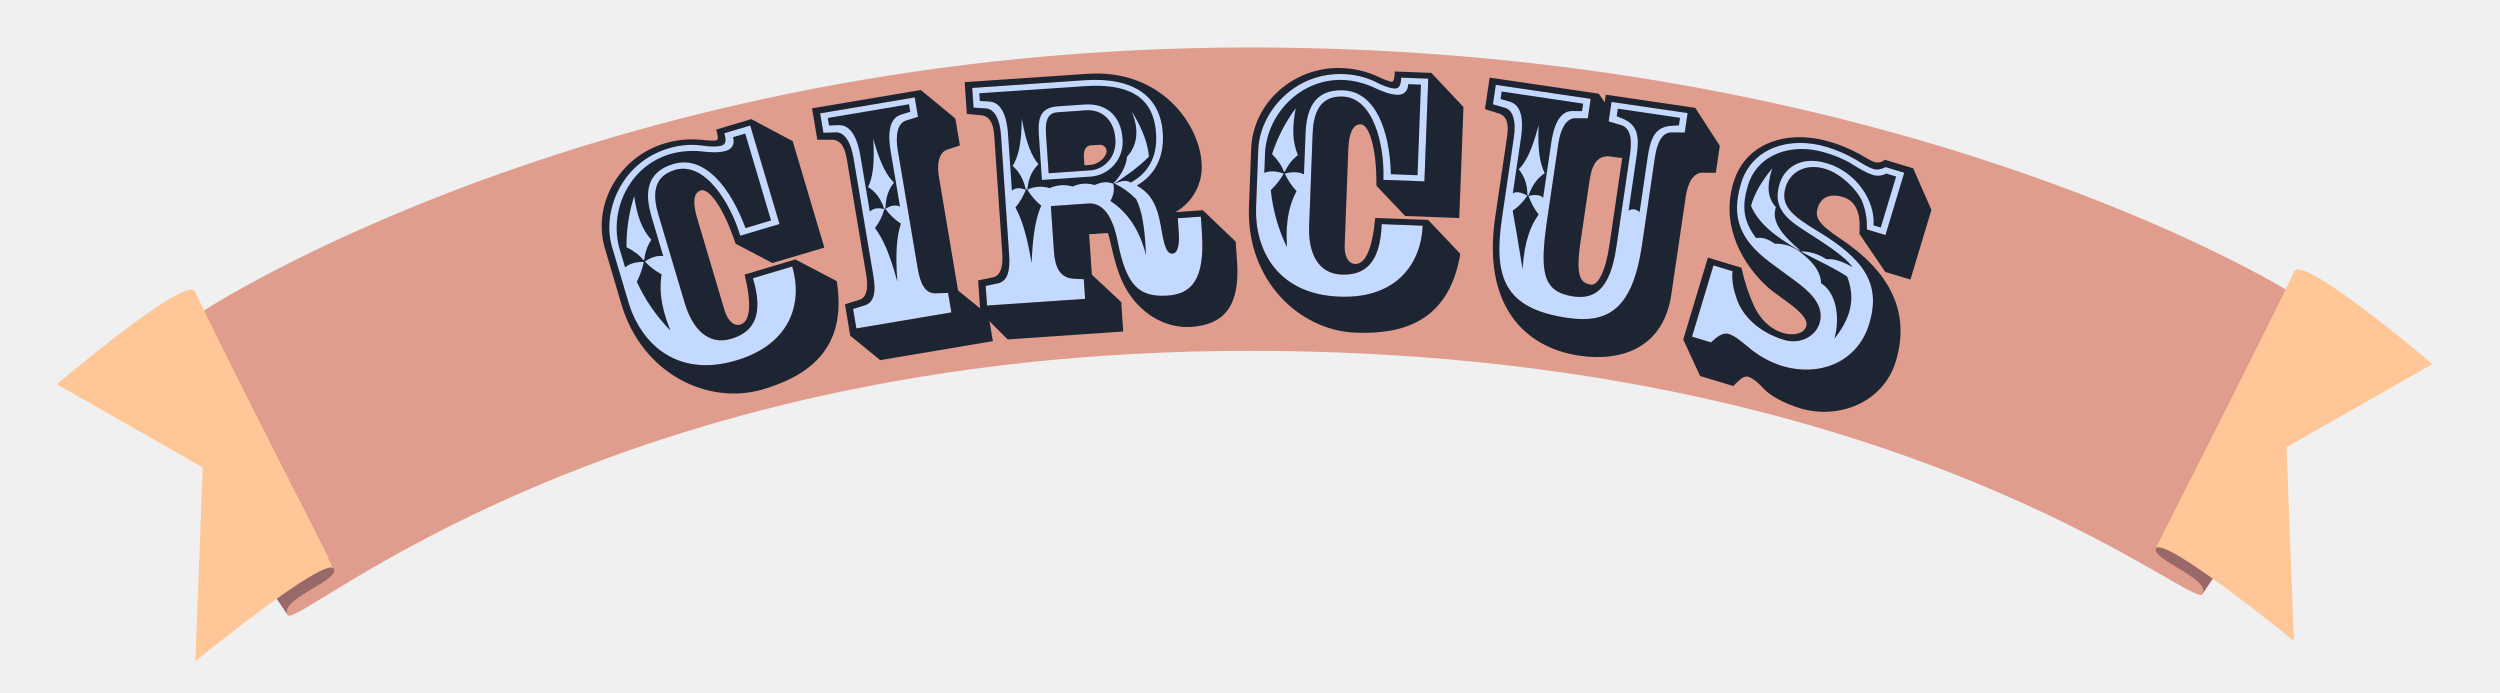
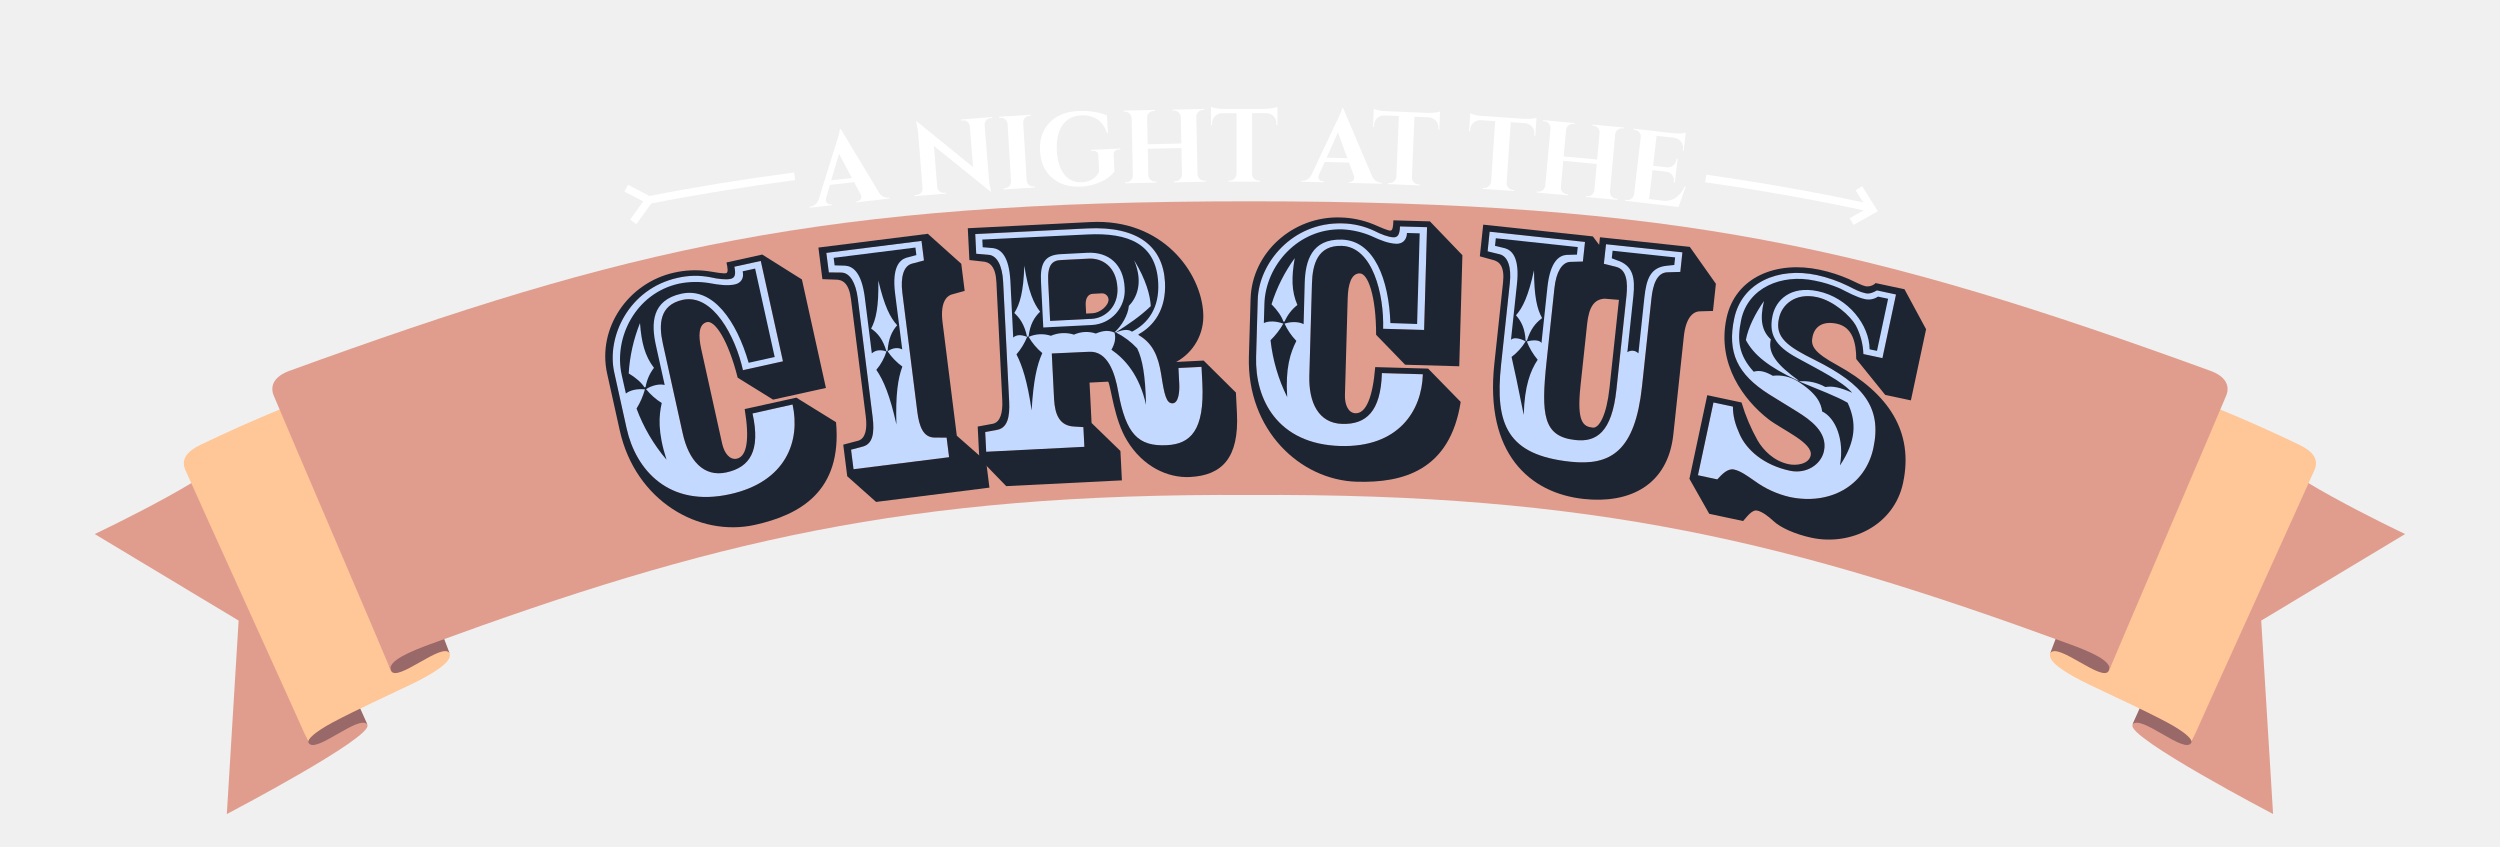
- <svg xmlns="http://www.w3.org/2000/svg" viewBox="0 0 1300 360">
+ <svg xmlns="http://www.w3.org/2000/svg" viewBox="0 0 1300 440">
  <defs>
-     <style>.a{fill:#996868;}.b{fill:#e09d8d;}.c{fill:#ffc697;}.d{fill:#c4d9ff;}.e{fill:#1d2533;}</style>
+     <style>.a{fill:#e09d8d;}.b{fill:#996868;}.c{fill:#ffc697;}.d{fill:#c4d9ff;}.e{fill:#1d2533;}.f{fill:#fff;}.g{fill:none;stroke:#fff;stroke-miterlimit:10;stroke-width:4px;}</style>
  </defs>
-   <polygon class="a" points="1145.18 309.03 1154.99 294.5 1120.47 277.47 1115.09 287.78 1145.18 309.03" />
-   <polygon class="a" points="149.59 319.81 139.78 305.28 174.31 288.25 179.69 298.56 149.59 319.81" />
-   <path class="b" d="M650,24.68c-336,0-544.52,137.15-544.52,137.15s65.13,127.94,68.16,134-28.89,15.85-24,24S314,182.44,650,182.44,1140.29,317.18,1145.18,309s-27-18-24-24,68.16-134,68.16-134S986,24.68,650,24.68Z" />
-   <path class="c" d="M101.59,343.81l3.84-100.73L29.59,199.81s68.16-58,72-48,77.81,155.44,72,144C169.75,288.24,101.59,343.81,101.59,343.81Z" />
-   <path class="c" d="M1192.84,333.29,1189,232.57l75.84-43.27s-68.16-58-72-48-77.81,155.44-72,144C1124.68,277.73,1192.84,333.29,1192.84,333.29Z" />
-   <path class="d" d="M384.93,122.59c-5.08-17.08-18.45-38.83-33.93-34.23-11.91,3.54-11.47,13.74-8.59,23.4L356,157.65c4.05,13.63,12.38,22,24.09,18.56,11.91-3.54,17-12.39,11.36-31.54l20.44-6.08c5.49,18.46-.34,40.28-29.11,48.84-31.35,9.32-49.82-9.22-56.08-30.27l-8.51-28.64c-5.38-18.12,4.43-43.94,29.43-51.38a40.83,40.83,0,0,1,17-1.5c3.64.61,8,.81,10.4.1,2-.59,2.87-2,1.53-6.46l13.49-4,15.23,51.24Z" />
-   <path class="d" d="M443.77,81.95c-1.41-8.34-4.72-13.08-8.93-13.1l-6.68.21-1.71-10.12,49.19-8.3,1.71,10.12-6.38,2c-4,1.4-5.54,7-4.14,15.3l10.35,61.41c1.38,8.16,3.88,13,9.13,13.06l6.68-.21,1.71,10.12-49.4,8.33-1.71-10.12,6.38-2c4.75-1.71,5.51-7.14,4.14-15.3Z" />
-   <path class="d" d="M546.46,107.14l1.61,23.7c.56,8.26,3.23,13.85,10.71,14.07l4.79.22.7,10.24-51,3.47-.7-10.24,6.55-1.35c4.9-1.24,6.19-6.56,5.63-14.82L520.51,70.3c-.57-8.44-3.41-13.48-7.59-13.92l-6.67-.45-.7-10.24,58.24-4c26.44-1.8,39.61,8.85,40.87,27.35,1,14.37-5.7,22.94-13.29,27.24l0,.36c7.33,4,10.48,10.65,12.18,20.46,1.73,10.17,2.89,15,6.19,14.73,3.1-.21,3.52-6.19,3.25-10.14l-.56-8.26,12-.81.56,8.26c1.7,25-5.71,32-17.89,32.79-14.87,1-21.32-5.4-25.71-27.12-1.95-10.33-6-21.42-15.52-20.77Zm3.73-48.78c-4.34.29-6.88,2.63-6.29,11.25l1.39,20.47L567,88.6c6.82-.46,13.67-6.52,13-16.22-.77-11.31-8.32-15.49-15.13-15Z" />
-   <path class="d" d="M719.39,93.51c.68-17.81-5-42.7-21.14-43.31-12.41-.47-15.27,9.33-15.65,19.4l-1.81,47.85c-.54,14.21,4.65,24.85,16.85,25.32,12.41.47,20.12-6.26,20.88-26.23l21.31.81c-.73,19.25-13.25,38-43.24,36.91-32.68-1.24-44.22-24.73-43.39-46.68l1.13-29.86c.72-18.89,18.3-40.2,44.37-39.21a40.83,40.83,0,0,1,16.63,4.05c3.25,1.74,7.33,3.34,9.81,3.43,2.07.08,3.35-1,3.53-5.63l14.07.53-2,53.42Z" />
-   <path class="d" d="M777.82,44.09l49.35,7.27-1.5,10.15L819,61.44c-4.2.11-7.42,4.91-8.65,13.28l-5.59,37.93c-4.12,28-3.23,39,13.35,41.45,10.65,1.57,19.07-3,22.37-25.45l7.13-48.44c1-6.77.76-13.72-4.87-15.27l-6.22-1.83L838,53l39.52,5.82-1.5,10.15-6.68-.07c-5.63-.1-7.86,6.48-8.86,13.25l-6.69,45.41C848.9,161,836.09,168.39,815,165.29c-32.36-4.76-38.6-20.6-34-51.77l6.22-42.21c1.23-8.37-.46-13.9-4.46-15.21l-6.42-1.86Z" />
-   <path class="d" d="M970.78,119.35A34.31,34.31,0,0,0,968,104c-2.37-5-10.37-13.65-18.9-16.22-11.1-3.34-18.49,2.52-20.51,9.24-3.16,9.77,3,15,17,23.34,23.94,14.54,32.64,27.31,26.41,48-5.86,19.48-25.27,27.92-45.49,21.83a49.91,49.91,0,0,1-17.39-9.75c-4-3.27-7.09-5.89-10.26-6.85s-6.39,1.84-9.11,4.4l-9.91-3L891,138l9.91,3c-.41,5,.43,9.34,2.3,14.6,2.88,8.39,11.08,17.06,24.56,21.12,8.32,2.51,16.34-1.85,18.41-8.74,3-9.82-6.3-17.12-12.12-21.51l-13.8-10.17c-15.87-11.92-20.1-23.72-14.91-41,5.5-18.27,25-24.81,44.6-18.9a71.88,71.88,0,0,1,15.83,7c2.91,1.82,5.63,3.57,8.6,4.47,2.38.72,4.38-.19,6.13-1l9.71,2.92-9.76,32.4Z" />
-   <path class="e" d="M314.61,129.41c-6.92-23.29,7.58-47.88,31-54.84a48.89,48.89,0,0,1,17.54-2c4.23.43,8.21.75,9.4.4s.77-2.48-.15-5.59l18.26-5.43,21.54,11.44,16.46,55.38-27,8L382.48,126.7c-6.39-19.32-14-28.89-18-27.71-4.37,1.3-4.06,7.4-2,14.31l14.31,48.14c1.49,5,4.65,8.38,8.22,7.32,5.16-1.53,5.92-10.59,2.2-26l26.39-7.85,21.49,11.26c5.84,35.63-15.32,49.43-38.34,56.28-28.37,8.44-62.79-7.81-73.61-44.21Zm90.76-12.9L390.13,65.27l-13.49,4c1.33,4.49.45,5.88-1.53,6.46-2.38.71-6.76.51-10.4-.1a40.83,40.83,0,0,0-17,1.5c-25,7.43-34.82,33.26-29.43,51.38l8.51,28.64c6.26,21,24.73,39.59,56.08,30.27,28.77-8.55,34.59-30.38,29.11-48.84l-20.44,6.08c5.69,19.15.55,28-11.36,31.54-11.71,3.48-20-4.93-24.09-18.56L342.4,111.76c-2.87-9.66-3.31-19.86,8.59-23.4,15.48-4.6,28.85,17.15,33.93,34.23Zm-60.48,16.67c-2.74-.5-6.51.62-9.52,2.83a33.23,33.23,0,0,0,8.66,6.63c-1,6.69-1.11,15.16,4.59,29.24a88.17,88.17,0,0,1-17.49-25.41,38.66,38.66,0,0,0,3.64-10.28c-4.13-.09-7.7,1-9.72,2.89l-2.82-9.49c-5.69-19.15,4.29-43,26.32-49.51a43.75,43.75,0,0,1,15.56-1.43c5.38.65,9.76.86,13.53-.27,2.78-.83,4.65-3.26,3.52-7.05l6.35-1.89,13.44,45.2-13.29,4c-7.8-21.15-21.28-38.18-37.55-33.34-15.08,4.48-14.52,16.52-11.24,27.57Zm-9.83,1.8a22.1,22.1,0,0,1,3.64-10.28c-5.17-5.78-7.48-12.8-8.91-22.7a83.41,83.41,0,0,0-4,26.54c3.8,1.88,7.15,4.45,8.66,6.63Z" />
-   <path class="e" d="M440.3,82.53c-1.38-8.16-4.65-10.17-8.59-9.87l-6.71,0-2.75-16.33,56.54-9.54,18,14.85,2.36,14-6.18,2c-3.61,1-6.25,5.25-4.64,14.84l9.87,58.57,15.81,12.85,2.27,13.49-58.58,9.88-15.58-12.71-2.75-16.33,7.78-2.41c3.76-1.36,4.35-6.57,3.3-12.79Zm13.82,60.83c1.38,8.16.61,13.59-4.14,15.3l-6.38,2,1.71,10.12,49.4-8.33L493,152.32l-6.68.21c-5.25,0-7.75-4.9-9.13-13.06L466.84,78.06c-1.41-8.34.18-13.9,4.14-15.3l6.38-2-1.71-10.12-49.19,8.3,1.71,10.12,6.68-.21c4.2,0,7.52,4.76,8.93,13.1ZM468,107.43c-2.28-1.08-5.14-.59-7.55,1.27a31.79,31.79,0,0,0,8,7.6c-2.07,6.37-2.94,14.92-1.83,30.24-4-14.85-7.59-22.63-11.64-28a27.12,27.12,0,0,0,4.86-9.76c-3.1-.94-5.75-.49-7.55,1.27l-4.85-28.75c-2.27-13.49-7.13-16.14-10.92-16.23l-5.43.19-.66-3.91,42.25-7.13.66,3.9-5.19,1.6c-3.55,1.33-7.27,5.42-5,18.91Zm-7.58,1.1c.18-6.42,1.82-10.35,4.44-13.53-3.78-3.74-7.1-9.75-10.78-22.83.82,13.55-.35,20.32-2.7,25.1,3.51,2.15,6.35,5.32,8.42,11.36Z" />
-   <path class="e" d="M517,70.54c-.56-8.26-3.62-10.58-7.57-10.67l-6.68-.63-1.12-16.52,63.82-4.34c37.59-2.56,58,25.46,59.38,46.29a27,27,0,0,1-13.61,25.64l14.25-1,17.09,16.34.72,10.6c1.59,23.35-7.12,32.6-23.85,33.74-11.57.79-24.62-5-33-18.32-7-10.89-8.69-27-10.38-30.51l-9.71.66,1.43,21,15.29,14.29,1,15.26L524,176.5l-14.24-14.19-1.12-16.52,8-1.63c3.88-1,5-6.11,4.55-12.4Zm48.88,35.28c9.5-.65,13.57,10.44,15.52,20.77,4.38,21.71,10.84,28.13,25.71,27.12,12.19-.83,19.59-7.83,17.89-32.79l-.56-8.26-12,.81.56,8.26c.27,4-.15,9.93-3.25,10.14-3.3.22-4.46-4.57-6.19-14.73-1.7-9.81-4.85-16.45-12.18-20.46l0-.36C599,92,605.64,83.45,604.66,69.08c-1.26-18.5-14.43-29.15-40.87-27.35l-58.24,4,.7,10.24,6.67.45c4.18.44,7,5.48,7.59,13.92l4.23,62.14c.56,8.26-.74,13.58-5.63,14.82l-6.55,1.35.7,10.24,51-3.47-.7-10.24-4.79-.22c-7.48-.21-10.15-5.8-10.71-14.07l-1.61-23.7Zm-2.08-61c21.48-1.46,36,4.23,37.36,24.52.88,12.93-4.79,21.07-13.2,25.61-1.75-1.32-4.64-1.13-8.26.56a39.22,39.22,0,0,1,11.13,8.08c2.88,5.76,4.48,13.95,5.1,29.24-3.75-15.44-11.36-23.58-18.53-28.33,1.66-3,2.29-5.93,1.47-8.94-3-1.24-5.88-1-9.71.66A15.54,15.54,0,0,0,557.8,97a17.23,17.23,0,0,0-12,.82,16.09,16.09,0,0,0-11.57.79,31.8,31.8,0,0,0,7.21,8.35c-2.69,6.14-4.4,14.55-5,29.93-2.48-15.17-5.32-23.27-8.41-29a32.51,32.51,0,0,0,5.39-9.21c-3.4-1.21-5.47-1.07-7.23.49l-2-29.09c-.93-13.65-5.5-16.77-9.26-17.23l-5.42-.35-.27-4ZM534.25,98.41c.6-6.36,2.84-10.12,5.75-13-3.39-4.1-6.31-10.4-8.67-23.77-.12,13.54-1.95,20.16-4.75,24.68,2.87,2.51,5.38,5.95,6.84,12.16Zm15.95-43.12c-8.47.58-10.65,5.06-10,14.57l1.61,23.7L567,91.85a18,18,0,0,0,16.71-19.72c-.82-12-8.52-18.54-19.68-17.78Zm14.67,2.07c6.82-.46,14.36,3.71,15.13,15,.66,9.7-6.19,15.76-13,16.22L545.3,90.08l-1.39-20.47c-.59-8.62,2-11,6.29-11.25Zm2.28,18.25c-2.27.15-3.79,2.24-3.55,5.83l.31,4.49,3.51-.24c3.51-.24,8.24-4,8-7.4a3.39,3.39,0,0,0-3.52-3Zm12.55,19.71c6.55-4.41,12.1-8.22,17.73-13.84-.37-5.39-2.58-13.54-9.08-23.74,5.4,12.26,1.16,20.13-2.32,23.79-.3,4.71-3.45,10.34-7.15,13.84Z" />
-   <path class="e" d="M650.6,77.39c.92-24.28,22.55-42.92,47-42a48.88,48.88,0,0,1,17.26,3.72c3.87,1.77,7.54,3.35,8.78,3.4s1.53-2.1,1.65-5.34l19,.72L761,55.64l-2.19,57.74-28.13-1.07-14.94-15.7c.15-20.35-4-31.85-8.11-32-4.55-.17-6.22,5.71-6.5,12.9l-1.9,50.18c-.2,5.22,1.71,9.43,5.44,9.57,5.38.2,9-8.12,10.44-23.92l27.51,1L759.36,132c-5.91,35.62-30.38,41.9-54.38,41-29.58-1.12-57-27.56-55.52-65.51Zm90.09,16.93,2-53.42-14.07-.53c-.18,4.68-1.46,5.71-3.53,5.63-2.48-.09-6.57-1.69-9.81-3.43a40.83,40.83,0,0,0-16.62-4.05c-26.06-1-43.65,20.32-44.37,39.21l-1.13,29.86c-.83,21.94,10.71,45.44,43.39,46.68,30,1.14,42.51-17.66,43.24-36.91l-21.31-.81c-.76,20-8.47,26.7-20.88,26.23-12.2-.46-17.39-11.11-16.85-25.32l1.81-47.85c.38-10.07,3.24-19.87,15.65-19.4,16.13.61,21.82,25.5,21.14,43.31Zm-62.63-3.64c-2.43-1.35-6.37-1.5-9.93-.38a33.2,33.2,0,0,0,6.08,9.06c-3.13,6-5.92,14-5,29.17a88.16,88.16,0,0,1-8.4-29.68,38.64,38.64,0,0,0,6.75-8.57c-3.88-1.41-7.61-1.55-10.14-.38l.38-9.89c.76-20,17.85-39.31,40.81-38.44a43.75,43.75,0,0,1,15.19,3.64c4.88,2.35,9,3.94,12.89,4.09,2.9.11,5.45-1.6,5.6-5.55l6.62.25-1.79,47.13-13.86-.53c-.6-22.54-7.9-43-24.86-43.63-15.72-.6-19.06,11-19.5,22.5Zm-9.89-1.46a22.08,22.08,0,0,1,6.75-8.57c-3-7.14-3-14.52-1.15-24.36a83.43,83.43,0,0,0-12.3,23.85c3,3,5.35,6.51,6.08,9.06Z" />
-   <path class="e" d="M834.45,53.16l.58-3.92,46.49,6.84L894.3,75.8l-2.07,14.07-6.68-.07c-3.74-.19-7.57,3.07-9,12.69l-7.48,50.75c-3.91,26.53-24.43,35.16-47.77,31.72-28.26-4.16-50.6-25.83-43.8-72l6.22-42.21c1.21-8.19-1.29-11.11-5.13-12l-6.4-2,2.41-16.38,56.73,8.35Zm-58.12,1.09,6.42,1.86c4,1.32,5.69,6.84,4.46,15.21L781,113.52c-4.59,31.17,1.66,47,34,51.77,21.09,3.11,33.9-4.29,38.83-37.77l6.69-45.41c1-6.77,3.22-13.35,8.86-13.25l6.68.07,1.5-10.15L838,53l-1.5,10.15,6.22,1.83c5.63,1.56,5.86,8.5,4.87,15.27l-7.13,48.44c-3.3,22.44-11.72,27-22.37,25.45-16.59-2.44-17.47-13.49-13.35-41.45l5.59-37.93c1.23-8.37,4.45-13.17,8.65-13.28l6.68.07,1.5-10.15-49.35-7.27Zm46.92-.37-.58,3.92-5.43-.07c-3.79.17-8.59,2.92-10.58,16.45L802.41,103c-.61-1.55-3.89-2-7.58-1.12a34.63,34.63,0,0,0,5.27,9.69c-3.94,5.42-7.4,13.28-8.37,28.42-2.51-15.65-4-24.24-5.14-30.42a29.13,29.13,0,0,0,7.63-7.79c-3.07-1.91-6.34-2.39-7.58-1.12l4.25-28.85c2-13.53-1.81-17.55-5.39-18.81l-5.22-1.5.58-3.92Zm-28.36,47.68c2.15-6.05,4.9-9.1,8.39-11.5-2.44-4.73-3.75-11.47-3.22-25-3.4,13.15-6.6,19.22-10.3,23,2.65,3.3,4.41,7,4.51,13.4Zm26.91,24.7c-2.75,18.7.67,21,5.58,21.75,3.28.48,7.4-6.19,9.47-20.26l6.71-45.59-7.4-.91c-5.66.08-8.36,4.23-9.62,12.77Zm51.83-65-.58,3.92-3.38.23c-9,.31-11.39,6.33-12.84,16.12l-4.25,28.85a4.43,4.43,0,0,0-5.73-.84l4.25-28.85c1.44-9.79.49-16.12-7.85-19.17l-2.56-1.1.58-3.92Z" />
-   <path class="e" d="M901.4,94.89c6.33-21,28.45-27.72,50.45-21.09a78.59,78.59,0,0,1,14.79,6.15c3.71,2.06,6.22,3.75,8.2,4.35a6.14,6.14,0,0,0,5.34-1.21l14.67,4.42,9.48,21.65-10.9,36.2-13.08-3.94-13.48-19.85c.7-8.06-.39-16.66-8.51-19.11-7.14-2.15-11.59.46-13.15,5.63-1.35,4.48-.45,7.95,11.64,15.91,25.4,16.86,36.83,37.78,29,63.81-6.54,21.72-29.93,30.47-49.75,24.5-8.33-2.51-15.73-6.62-19-10.22-2.6-2.85-5.5-5.42-8.08-6.19-2.78-.84-6,3.28-7.72,4.82l-17.25-5.19-8.76-19,12.82-42.57,17.44,5.25a96.91,96.91,0,0,0,6.81,20.47c2.52,5.27,7.42,11.26,15,13.52,4.16,1.25,10.53.92,11.88-3.57,1.92-6.38-13.6-14.43-20.38-20.61C907,138.11,894.34,118.33,901.4,94.89Zm27.23,2.18c2-6.72,9.41-12.58,20.51-9.24C957.66,90.4,965.66,99,968,104a34.31,34.31,0,0,1,2.74,15.3l9.71,2.92,9.76-32.4-9.71-2.92c-1.75.79-3.75,1.69-6.13,1-3-.9-5.69-2.65-8.6-4.47a71.88,71.88,0,0,0-15.83-7c-19.62-5.91-39.1.63-44.6,18.9-5.19,17.24-1,29,14.91,41l13.8,10.17c5.81,4.38,15.07,11.68,12.12,21.51-2.08,6.89-10.09,11.25-18.41,8.74-13.48-4.06-21.68-12.73-24.56-21.12-1.87-5.26-2.71-9.65-2.3-14.6L891,138l-11.16,37.06,9.91,3c2.72-2.57,5.94-5.36,9.11-4.4s6.27,3.58,10.26,6.85a49.91,49.91,0,0,0,17.39,9.75c20.22,6.09,39.62-2.36,45.49-21.83,6.23-20.68-2.47-33.45-26.41-48C931.67,112.09,925.47,106.84,928.63,97.07Zm34.74,41.85c-5.93-3.29-9.69-4.42-13.68-4.12a23.43,23.43,0,0,0-13.48-4.06c10.67,5.47,19.18,9.53,24.36,13.16,3.95,10.59,2.73,20.37-6.67,32.21,3.55-13.22-.29-24.9-6.9-28.77-.25-4.21-1.72-9.35-11.58-16.83a20.23,20.23,0,0,0-12.49-3.76c-3.75-2.63-6.72-3.53-9.71-2.92-7-9.06-7.45-16.91-4.28-27.42C913.87,80,931.85,74.17,948.7,79.24a62.75,62.75,0,0,1,12.92,5.21c3.65,2.23,8.34,5.33,12.3,6.52a8.79,8.79,0,0,0,6.92-.74L986,91.79l-8,26.54-3.77-1.13c1-12.5-8.76-27.64-24.22-32.29-14.27-4.3-22.32,3.05-24.6,10.64-2.75,9.14-.4,15.67,11,23.05C948,126.2,958.43,132.36,963.37,138.93Zm-27.05-8.52c-11-9.33-15.12-15.83-12.85-22.67-4.22-4.65-5-10.54-1.94-20.13-4.75,5.71-9.26,12.81-11,19.42,3.43,8,10.46,14.8,25,23.14Z" />
+   <path class="a" d="M122.32,231.35c3.61,10.11-73.07,46.35-73.07,46.35l74.83,45L117.95,423.3s76.27-39.93,73.07-46.35S118.71,221.24,122.32,231.35Z" />
+   <path class="b" d="M158.65,378.22s-1.36,1.07,1.74,7.87,26.83-15.38,30.73-9.17L186,365.48Z" />
+   <path class="c" d="M104.28,231.29c-7,3.38-10.29,7.51-7.92,13.06,2.7,6.33,61.92,136.57,64,141.58-.51-1.53,3.47-5.37,12.61-10.26,12-6.41,30.14-14.65,40.78-19.78s21.75-11.66,20.06-16.13-85.58-128-85.58-128C131.16,218.76,116.47,225.42,104.28,231.29Z" />
+   <path class="b" d="M201.28,339.14s-.74,2.52,2,9.49,27-15.3,30.54-8.87L229.34,328Z" />
+   <path class="a" d="M160.65,372.69a.77.77,0,0,0,.06.16S160.71,372.82,160.65,372.69Z" />
+   <path class="a" d="M1177.59,231.35c-3.61,10.11,73.07,46.35,73.07,46.35l-74.83,45L1182,423.3s-76.27-39.93-73.07-46.35S1181.2,221.24,1177.59,231.35Z" />
+   <path class="b" d="M1141.25,378.22s1.36,1.07-1.74,7.87-26.83-15.38-30.73-9.17l5.12-11.43Z" />
+   <path class="c" d="M1195.63,231.29c7,3.38,10.29,7.51,7.92,13.06-2.7,6.33-61.92,136.57-64,141.58.51-1.53-3.47-5.37-12.61-10.26-12-6.41-30.14-14.65-40.78-19.78s-21.75-11.66-20.06-16.13,85.58-128,85.58-128C1168.75,218.76,1183.44,225.42,1195.63,231.29Z" />
+   <path class="b" d="M1098.62,339.14s.74,2.52-2,9.49-27-15.3-30.54-8.87l4.44-11.71Z" />
+   <path class="a" d="M1139.25,372.69a.77.77,0,0,1-.06.16S1139.2,372.82,1139.25,372.69Z" />
+   <path class="a" d="M650,104.68C427.3,104.68,326,129,150.53,192.82c-7.33,2.67-10.45,7.29-8.2,12.88,2.56,6.39,59,137.88,60.92,142.92-2.05-4.91,10.67-10.06,20.4-13.63C368,282.13,470.85,256.3,650,257.41c179.1-1.11,282,24.72,426.31,77.59,9.73,3.56,22.45,8.72,20.4,13.63,2-5,58.36-136.54,60.92-142.92,2.24-5.59-.87-10.22-8.2-12.88C973.9,129,872.61,104.68,650,104.68Z" />
+   <path class="d" d="M386.33,192.48c-3.85-17.4-15.64-40-31.4-36.56-12.13,2.68-12.42,12.88-10.24,22.73L355,225.39c3.07,13.88,10.78,22.87,22.71,20.23,12.13-2.68,17.89-11.14,13.57-30.65l20.82-4.6c4.16,18.81-3.2,40.16-32.51,46.64-31.93,7.06-49-12.75-53.78-34.19l-6.45-29.17c-4.08-18.45,7.55-43.52,33-49.15a40.84,40.84,0,0,1,17.11-.28c3.58.87,7.94,1.38,10.36.84,2-.45,3-1.77,2-6.34l13.74-3,11.54,52.2Z" />
+   <path class="d" d="M446,155.19c-1.06-8.39-4.17-13.26-8.37-13.46l-6.68-.07-1.28-10.18,49.5-6.23,1.28,10.18L474,137.16c-4,1.23-5.83,6.72-4.78,15.11L477,214.07c1,8.22,3.33,13.19,8.57,13.43l6.68.07,1.28,10.18L443.83,244l-1.28-10.18L449,232.1c4.82-1.51,5.81-6.9,4.78-15.11Z" />
+   <path class="d" d="M546.94,183.89l1.19,23.73c.42,8.27,3,13.91,10.46,14.25l4.78.3.52,10.25L512.83,235l-.52-10.25,6.57-1.23c4.92-1.15,6.31-6.44,5.89-14.71l-3.13-62.2c-.42-8.45-3.17-13.54-7.34-14l-6.66-.57-.51-10.25,58.3-2.93c26.46-1.33,39.45,9.55,40.38,28.07.72,14.38-6.11,22.84-13.77,27l0,.36c7.26,4.14,10.29,10.84,11.82,20.67,1.55,10.2,2.62,15,5.93,14.84,3.1-.16,3.63-6.13,3.43-10.09l-.42-8.27,12-.6.42,8.27c1.25,25-6.28,31.86-18.47,32.47-14.89.75-21.22-5.78-25.22-27.57-1.76-10.36-5.64-21.52-15.15-21Zm4.6-48.71c-4.34.22-6.92,2.51-6.49,11.14l1,20.49,21.71-1.09c6.82-.34,13.78-6.28,13.29-16-.57-11.33-8-15.64-14.86-15.29Z" />
+   <path class="d" d="M719.23,171c.51-17.81-5.42-42.65-21.55-43.11-12.42-.35-15.18,9.47-15.46,19.55l-1.36,47.86c-.4,14.21,4.89,24.81,17.09,25.16,12.41.35,20.06-6.45,20.63-26.42l21.31.61c-.55,19.25-12.89,38.17-42.89,37.32-32.69-.93-44.45-24.31-43.83-46.27l.85-29.87c.54-18.89,17.92-40.37,44-39.63a40.84,40.84,0,0,1,16.66,3.9c3.26,1.71,7.36,3.27,9.84,3.34,2.07.06,3.34-1,3.47-5.66l14.07.4-1.52,53.44Z" />
+   <path class="d" d="M774.62,120.49l49.6,5.31L823.13,136l-6.68.19c-4.19.27-7.22,5.2-8.12,13.61l-4.08,38.12c-3,28.1-1.69,39.1,15,40.89,10.7,1.15,18.93-3.76,21.35-26.31l5.21-48.68c.73-6.8.22-13.73-5.46-15.07L834,137.17l1.09-10.2,39.72,4.26-1.09,10.2-6.68.19c-5.63.12-7.6,6.79-8.33,13.59l-4.89,45.64c-3.6,33.65-16.11,41.54-37.31,39.27-32.52-3.48-39.39-19.06-36-50.38l4.54-42.42c.9-8.41-1-13.87-5.05-15l-6.49-1.6Z" />
+   <path class="d" d="M968.94,184.13a34.31,34.31,0,0,0-4-15c-2.78-4.83-11.46-12.75-20.17-14.61-11.34-2.42-18.22,4-19.68,10.89-2.34,10,4.27,14.71,18.83,21.87,25.06,12.52,34.77,24.53,30.27,45.66-4.24,19.89-22.89,29.9-43.54,25.5a49.91,49.91,0,0,1-18.13-8.28c-4.24-2.93-7.55-5.29-10.79-6s-6.22,2.35-8.71,5.13l-10.12-2.16L891,209.28l10.12,2.16c0,5,1.2,9.27,3.5,14.37,3.56,8.12,12.44,16.09,26.21,19,8.5,1.81,16.13-3.19,17.63-10.23,2.14-10-7.69-16.55-13.84-20.44l-14.59-9c-16.79-10.58-22-22-18.22-39.59,4-18.66,22.86-26.78,42.9-22.51a71.88,71.88,0,0,1,16.35,5.7c3.05,1.57,5.9,3.1,8.94,3.75,2.43.52,4.35-.54,6-1.47l9.92,2.12-7.06,33.1Z" />
+   <path class="e" d="M315.71,194.27c-5.25-23.73,11-47.22,34.82-52.5a48.88,48.88,0,0,1,17.64-.77c4.19.73,8.14,1.33,9.35,1.07s.95-2.42.25-5.59l18.6-4.11L417,145.32l12.48,56.42L402,207.81,383.6,196.4c-5-19.73-11.89-29.81-15.94-28.92-4.45,1-4.58,7.1-3,14.13l10.84,49c1.13,5.1,4,8.69,7.68,7.89,5.25-1.16,6.66-10.14,4.05-25.78l26.88-5.94,20.63,12.77c3.29,36-18.81,48.22-42.25,53.4-28.9,6.39-62.07-12.27-70.27-49.35Zm91.44-6.39-11.54-52.2-13.74,3c1,4.57,0,5.89-2,6.34-2.43.54-6.78,0-10.36-.84a40.84,40.84,0,0,0-17.11.28c-25.47,5.63-37.1,30.69-33,49.15l6.45,29.17c4.74,21.44,21.84,41.26,53.78,34.19,29.31-6.48,36.67-27.83,32.51-46.64L391.31,215c4.31,19.51-1.45,28-13.57,30.65-11.92,2.64-19.64-6.35-22.71-20.23l-10.34-46.75c-2.18-9.84-1.89-20,10.24-22.73,15.77-3.49,27.56,19.16,31.4,36.56Zm-61.51,12.31c-2.7-.69-6.54.16-9.7,2.15a33.22,33.22,0,0,0,8.17,7.23c-1.51,6.6-2.19,15,2.49,29.5A88.18,88.18,0,0,1,331,212.46a38.67,38.67,0,0,0,4.36-10c-4.11-.38-7.75.42-9.9,2.19L323.29,195c-4.31-19.51,7.34-42.55,29.77-47.51a43.74,43.74,0,0,1,15.62-.32c5.32,1,9.67,1.55,13.51.7,2.83-.63,4.87-2.92,4-6.79l6.47-1.43,10.18,46-13.54,3C383,167,370.8,149.09,354.23,152.75c-15.36,3.4-15.66,15.45-13.18,26.69Zm-9.93,1.09a22.09,22.09,0,0,1,4.36-10c-4.75-6.14-6.55-13.3-7.27-23.28a83.42,83.42,0,0,0-5.87,26.18c3.65,2.14,6.82,4.94,8.17,7.23Z" />
+   <path class="e" d="M442.52,155.63c-1-8.21-4.22-10.35-8.17-10.22l-6.71-.25-2.07-16.43,56.89-7.16,17.4,15.59,1.77,14.11L495.38,153c-3.65.82-6.47,5-5.25,14.63l7.41,58.93L512.8,240l1.71,13.57L455.56,261l-15-13.35-2.07-16.43,7.88-2.08c3.81-1.21,4.62-6.39,3.83-12.64ZM453.78,217c1,8.22,0,13.6-4.78,15.11l-6.46,1.72L443.83,244l49.7-6.25-1.28-10.18-6.68-.07c-5.25-.25-7.54-5.22-8.57-13.43l-7.77-61.79c-1.06-8.39.76-13.88,4.78-15.11l6.46-1.72-1.28-10.18-49.5,6.23L431,141.67l6.68.07c4.2.2,7.31,5.07,8.37,13.46Zm15.38-35.31c-2.23-1.17-5.11-.81-7.6,1a31.81,31.81,0,0,0,7.67,7.92c-2.34,6.28-3.57,14.78-3.09,30.14-3.35-15-6.64-22.93-10.46-28.44a27.11,27.11,0,0,0,5.27-9.55c-3.06-1.07-5.73-.73-7.6,1l-3.64-28.93c-1.71-13.57-6.45-16.42-10.23-16.67L434,138l-.49-3.93,42.51-5.35.49,3.93-5.25,1.39c-3.61,1.18-7.49,5.12-5.79,18.69Zm-7.62.78c.45-6.41,2.26-10.26,5-13.33-3.62-3.9-6.69-10-9.81-23.26.25,13.58-1.2,20.29-3.75,25,3.42,2.29,6.13,5.58,7.94,11.7Z" />
+   <path class="e" d="M518.13,146.77c-.42-8.27-3.44-10.64-7.38-10.8l-6.67-.75-.83-16.54,63.88-3.21c37.63-1.89,57.5,26.49,58.55,47.34a27,27,0,0,1-14.06,25.4l14.27-.72,16.79,16.64.53,10.61c1.17,23.37-7.7,32.47-24.44,33.31-11.58.58-24.52-5.44-32.66-18.9-6.77-11-8.2-27.16-9.83-30.69l-9.72.49,1.06,21,15,14.56.77,15.28-60.16,3-14-14.44-.83-16.54,8-1.48c3.89-.92,5.09-6,4.77-12.32Zm48.24,36.15c9.51-.48,13.39,10.68,15.15,21,4,21.79,10.33,28.32,25.22,27.57,12.2-.61,19.73-7.48,18.47-32.47l-.42-8.27-12,.6.42,8.27c.2,4-.33,9.93-3.43,10.09-3.31.17-4.38-4.65-5.93-14.84-1.53-9.84-4.56-16.53-11.82-20.67l0-.36c7.67-4.17,14.5-12.62,13.77-27-.93-18.52-13.91-29.4-40.38-28.07l-58.3,2.93.51,10.25,6.66.57c4.17.51,6.91,5.6,7.34,14l3.13,62.2c.42,8.27-1,13.57-5.89,14.71l-6.57,1.23.52,10.25,51.06-2.57-.52-10.25-4.78-.3c-7.48-.35-10-6-10.46-14.25l-1.19-23.73Zm-1-61c21.5-1.08,35.89,4.86,36.91,25.18.65,12.94-5.16,21-13.65,25.38-1.73-1.35-4.62-1.21-8.27.42a39.22,39.22,0,0,1,11,8.28c2.78,5.81,4.23,14,4.58,29.33-3.47-15.51-10.94-23.78-18-28.65,1.72-3,2.4-5.89,1.62-8.91-3-1.29-5.86-1.15-9.72.49a15.54,15.54,0,0,0-11.37.57,17.22,17.22,0,0,0-12,.6,16.09,16.09,0,0,0-11.58.58A31.8,31.8,0,0,0,542,183.6c-2.8,6.09-4.66,14.47-5.55,29.84-2.21-15.21-4.9-23.36-7.89-29.16a32.5,32.5,0,0,0,5.55-9.11c-3.38-1.27-5.45-1.17-7.24.36l-1.46-29.12c-.69-13.66-5.2-16.86-9-17.39l-5.41-.45-.2-4Zm-30.5,53.08c.72-6.34,3-10.06,6-12.92-3.32-4.16-6.12-10.51-8.25-23.92-.36,13.54-2.31,20.12-5.19,24.59,2.82,2.56,5.28,6,6.63,12.28Zm16.71-42.83c-8.48.43-10.74,4.87-10.26,14.39l1.19,23.73L567.75,169a18,18,0,0,0,17.06-19.42c-.6-12-8.19-18.69-19.36-18.13Zm14.63,2.33c6.82-.34,14.29,4,14.86,15.29.49,9.71-6.47,15.64-13.29,16l-21.71,1.09-1-20.49c-.43-8.63,2.15-10.92,6.49-11.14Zm2,18.29c-2.27.11-3.83,2.17-3.65,5.77l.23,4.49,3.51-.18c3.51-.18,8.3-3.84,8.13-7.26a3.38,3.38,0,0,0-3.47-3.07Zm12.19,19.93c6.62-4.3,12.24-8,18-13.52-.27-5.39-2.34-13.58-8.66-23.9,5.18,12.36.81,20.15-2.74,23.75-.39,4.71-3.63,10.28-7.39,13.71Z" />
+   <path class="e" d="M650.3,155.5c.69-24.29,22.14-43.13,46.56-42.43a48.87,48.87,0,0,1,17.29,3.55c3.89,1.73,7.57,3.28,8.81,3.31s1.51-2.12,1.6-5.36l19,.54,16.89,17.59-1.64,57.76-28.14-.8-15.09-15.56c0-20.35-4.27-31.81-8.41-31.93-4.55-.13-6.17,5.77-6.37,13l-1.43,50.2c-.15,5.22,1.8,9.42,5.53,9.52,5.38.15,8.93-8.21,10.21-24l27.52.78L759.56,209c-5.57,35.68-30,42.19-54,41.5-29.59-.84-57.21-27-56.14-65Zm90.24,16.07,1.52-53.44-14.07-.4c-.13,4.68-1.41,5.72-3.47,5.66-2.48-.07-6.58-1.63-9.84-3.34a40.84,40.84,0,0,0-16.66-3.9c-26.07-.74-43.45,20.73-44,39.63l-.85,29.87c-.62,22,11.14,45.34,43.83,46.27,30,.85,42.34-18.06,42.89-37.32L718.58,194c-.57,20-8.22,26.78-20.63,26.42-12.21-.35-17.5-10.94-17.09-25.16l1.36-47.86c.29-10.08,3-19.9,15.46-19.55,16.14.46,22.06,25.3,21.55,43.11Zm-62.66-3c-2.45-1.33-6.38-1.44-9.93-.28a33.25,33.25,0,0,0,6.16,9c-3.07,6-5.78,14.06-4.76,29.22a88.22,88.22,0,0,1-8.68-29.6,38.68,38.68,0,0,0,6.67-8.63c-3.9-1.37-7.62-1.48-10.14-.29l.28-9.9c.57-20,17.48-39.48,40.45-38.83a43.74,43.74,0,0,1,15.22,3.49c4.9,2.3,9,3.86,12.93,4,2.9.08,5.43-1.65,5.54-5.6l6.62.19-1.34,47.14L723,168c-.81-22.53-8.31-42.91-25.27-43.4-15.72-.45-19,11.17-19.28,22.68Zm-9.9-1.36a22.09,22.09,0,0,1,6.66-8.63c-3.11-7.11-3.11-14.49-1.38-24.35a83.41,83.41,0,0,0-12.07,24c3,3,5.41,6.46,6.16,9Z" />
+   <path class="e" d="M831.56,127.31l.42-3.94,46.72,5,13.56,19.19-1.51,14.14-6.68.19c-3.74,0-7.44,3.37-8.47,13l-5.46,51c-2.86,26.67-23,36.09-46.48,33.58-28.4-3-51.58-23.81-46.62-70.16l4.54-42.42c.88-8.23-1.73-11-5.6-11.82l-6.47-1.78,1.76-16.47,57,6.11Zm-58,3.38,6.49,1.6c4,1.16,6,6.61,5.05,15l-4.54,42.42c-3.35,31.32,3.51,46.9,36,50.38,21.2,2.27,33.7-5.62,37.31-39.27l4.89-45.64c.73-6.8,2.69-13.47,8.33-13.59l6.68-.19,1.09-10.2L835.13,127,834,137.17l6.29,1.58c5.69,1.33,6.19,8.27,5.46,15.07l-5.21,48.68C838.16,225,829.93,230,819.23,228.81c-16.67-1.79-18-12.79-15-40.89l4.08-38.12c.9-8.41,3.93-13.34,8.12-13.61l6.68-.19,1.09-10.2-49.6-5.31Zm46.87-2.22-.42,3.94-5.43.14c-3.78.32-8.47,3.26-9.92,16.86l-3.1,29c-.67-1.52-4-1.87-7.62-.82a34.66,34.66,0,0,0,5.65,9.48c-3.72,5.58-6.87,13.57-7.24,28.73-3.12-15.54-4.92-24.06-6.34-30.19a29.14,29.14,0,0,0,7.32-8.09c-3.14-1.78-6.43-2.14-7.62-.82l3.1-29c1.46-13.6-2.5-17.47-6.13-18.58l-5.28-1.29.42-3.94Zm-26.46,48.76c1.91-6.13,4.53-9.29,7.93-11.82-2.63-4.63-4.2-11.31-4.21-24.89-2.88,13.27-5.83,19.47-9.38,23.43,2.78,3.19,4.68,6.84,5,13.21Zm27.87,23.62c-2,18.79,1.5,21,6.44,21.51,3.29.35,7.15-6.48,8.66-20.61l4.91-45.82-7.43-.61c-5.65.3-8.19,4.55-9.11,13.14Zm49.22-67-.42,3.94-3.37.36c-9,.66-11.13,6.77-12.19,16.62l-3.1,29a4.43,4.43,0,0,0-5.76-.62l3.1-29c1.05-9.84-.15-16.13-8.6-18.84l-2.6-1,.42-3.94Z" />
+   <path class="e" d="M897.78,165.45c4.58-21.48,26.08-30,48.55-25.17a78.61,78.61,0,0,1,15.25,4.91c3.86,1.74,6.51,3.23,8.53,3.66a6.15,6.15,0,0,0,5.22-1.65l15,3.2,11.23,20.8-7.89,37-13.36-2.85-15.07-18.67c0-8.09-1.76-16.57-10.06-18.34-7.29-1.55-11.52,1.41-12.64,6.69-1,4.58.21,8,12.91,14.9,26.71,14.71,39.82,34.63,34.14,61.21-4.73,22.18-27.32,32.82-47.57,28.5-8.5-1.81-16.23-5.3-19.75-8.63-2.83-2.63-5.93-4.95-8.56-5.51-2.83-.6-5.67,3.76-7.3,5.44l-17.61-3.76-10.3-18.21,9.28-43.48,17.82,3.8A96.93,96.93,0,0,0,914,229.11c2.95,5,8.32,10.61,16,12.25,4.25.91,10.57,0,11.55-4.53,1.39-6.51-14.74-13.27-22-18.87C906.89,208.07,892.67,189.4,897.78,165.45Zm27.32-.06c1.46-6.87,8.34-13.31,19.68-10.89,8.71,1.86,17.39,9.78,20.17,14.61a34.31,34.31,0,0,1,4,15l9.92,2.12,7.06-33.1L976,151c-1.68.93-3.6,2-6,1.47-3-.65-5.89-2.18-8.94-3.75a71.88,71.88,0,0,0-16.35-5.7c-20-4.28-38.92,3.85-42.9,22.51-3.75,17.6,1.43,29,18.22,39.59l14.59,9c6.16,3.89,16,10.4,13.84,20.44-1.5,7-9.13,12-17.63,10.23-13.77-2.94-22.65-10.9-26.21-19-2.3-5.09-3.5-9.4-3.5-14.37L891,209.28l-8.07,37.85L893,249.29c2.5-2.78,5.48-5.83,8.71-5.13s6.55,3.05,10.79,6a49.91,49.91,0,0,0,18.13,8.28c20.65,4.4,39.29-5.61,43.54-25.5,4.51-21.12-5.21-33.14-30.27-45.66C929.37,180.11,922.75,175.38,925.1,165.39Zm38.07,38.86c-6.18-2.79-10-3.61-14-3a23.43,23.43,0,0,0-13.77-2.94c11.09,4.57,19.9,7.93,25.36,11.11,4.8,10.23,4.4,20.08-4,32.64,2.45-13.47-2.33-24.79-9.24-28.11-.59-4.18-2.49-9.18-12.92-15.82a20.22,20.22,0,0,0-12.75-2.72c-4-2.32-7-3-9.92-2.12-7.72-8.46-8.81-16.24-6.52-27,3.57-16.72,21-24,38.21-20.38a62.78,62.78,0,0,1,13.3,4.13c3.82,1.92,8.75,4.63,12.8,5.49a8.79,8.79,0,0,0,6.84-1.3l5.26,1.12-5.78,27.11-3.85-.82c-.08-12.53-11-26.82-26.79-30.19-14.58-3.11-22,4.88-23.65,12.62-2,9.33.9,15.65,12.86,22.07C946.76,192.83,957.7,198.11,963.16,204.25ZM935.5,198c-11.75-8.4-16.37-14.54-14.67-21.53-4.59-4.29-5.89-10.09-3.58-19.91-4.26,6.08-8.18,13.53-9.4,20.26,4.08,7.68,11.64,13.89,26.85,21Z" />
+   <path class="f" d="M462,102.75l.48-.06.06.54-17.12,2-.06-.54.48-.06a2.09,2.09,0,0,0,1.66-.92,2.29,2.29,0,0,0,.41-1.43,3.36,3.36,0,0,0-.42-1.26l-3.38-6.3-12.55,1.43-2,6.92a3.68,3.68,0,0,0-.12,1.34,2.21,2.21,0,0,0,.74,1.27,2.16,2.16,0,0,0,1.85.52l.43,0,.06.54L421.06,108l-.06-.54.48-.06a4.74,4.74,0,0,0,2.38-1,5.74,5.74,0,0,0,1.78-2.49l9.19-29.47q1.92-5.6,1.88-7.33l.48-.05,19.93,33.16a5.87,5.87,0,0,0,2.31,2.1A4.7,4.7,0,0,0,462,102.75Zm-29.78-9L443,92.54l-6.71-12.6Z" />
+   <path class="f" d="M515.06,61.47a3.14,3.14,0,0,0-2.72,1.84A3.41,3.41,0,0,0,512,65l2.21,27.78a32.41,32.41,0,0,0,1,6l.23.79-.48,0L485.65,75.89l1.7,21.37a3.08,3.08,0,0,0,1.15,2.21,3.21,3.21,0,0,0,2.39.76l1-.08,0,.54L475.65,102l0-.54,1-.08a3.28,3.28,0,0,0,2.29-1.13,3.14,3.14,0,0,0,.78-2.42l-2.22-27.94a30.33,30.33,0,0,0-1-5.88l-.17-.8.48,0L506,86.89l-1.69-21.26a3.34,3.34,0,0,0-1.21-2.26,3.22,3.22,0,0,0-2.39-.76l-1,.08,0-.54L516,60.85l0,.54Z" />
+   <path class="f" d="M522.51,97.88a3.28,3.28,0,0,0,2.34-1.14,3.48,3.48,0,0,0,.9-2.46l-1.82-29.91a3.39,3.39,0,0,0-1.2-2.31,3.32,3.32,0,0,0-2.46-.82l-.7,0,0-.54,16.39-1,0,.54-.65,0a3.41,3.41,0,0,0-2.37,1.12,3.15,3.15,0,0,0-.88,2.43l1.82,29.91A3.23,3.23,0,0,0,535,96.12a3.36,3.36,0,0,0,2.49.85l.65,0,.09.54-16.39,1,0-.54Z" />
+   <path class="f" d="M562,97.05q-9.22.41-15-4.66t-6.21-14.1q-.4-9,5-14.57t14.9-6a41.32,41.32,0,0,1,8.4.47A27.2,27.2,0,0,1,575.61,60l.52,9.27-.49,0Q574,64.15,570.51,62a13.9,13.9,0,0,0-8.2-2q-6.53.29-9.83,5.11T549.54,78q.36,8.12,3.77,12.56a10.45,10.45,0,0,0,9.29,4.19,10.64,10.64,0,0,0,7-2.74,7.44,7.44,0,0,0,1.92-3l-.36-8.25a2.24,2.24,0,0,0-.81-1.78,3.12,3.12,0,0,0-2.1-.53l-.86,0,0-.54,15.16-.67,0,.54-.81,0a2.92,2.92,0,0,0-2,.71,2.29,2.29,0,0,0-.62,1.84l.39,8.9a17.17,17.17,0,0,1-6.75,5.16A27.16,27.16,0,0,1,562,97.05Z" />
+   <path class="f" d="M611.24,94.22a3.06,3.06,0,0,0,2.14-.75,3.94,3.94,0,0,0,1.24-2.67L614.34,77l-17.49.37.29,13.71a3.23,3.23,0,0,0,1.08,2.38,3.36,3.36,0,0,0,2.45.95h.65l.07.54L585,95.32v-.54h.7a3.28,3.28,0,0,0,2.38-1,3.48,3.48,0,0,0,1-2.42l-.63-29.91A3.48,3.48,0,0,0,587.3,59a3.28,3.28,0,0,0-2.42-.95h-.7v-.54l16.41-.35,0,.54h-.65a3.36,3.36,0,0,0-2.41,1,3.24,3.24,0,0,0-1,2.42l.29,13.88,17.49-.37L614,60.84a3.48,3.48,0,0,0-1.1-2.38,3.28,3.28,0,0,0-2.42-.95h-.7V57l16.41-.35v.54h-.7a3.36,3.36,0,0,0-2.41,1.05,3.23,3.23,0,0,0-1,2.42l.63,29.91A3.23,3.23,0,0,0,623.8,93a3.36,3.36,0,0,0,2.45.95h.7v.54l-16.41.35v-.54Z" />
+   <path class="f" d="M651.06,58.84l0,31.7a3.38,3.38,0,0,0,1.05,2.38,3.32,3.32,0,0,0,2.4,1h.65l.05.54H638.82V93.9h.7a3.26,3.26,0,0,0,2.35-1A3.55,3.55,0,0,0,643,90.6l0-31.75h-7.29a5.19,5.19,0,0,0-5.4,5.51V65h-.54v-9.4a17.88,17.88,0,0,0,6.37,1h21.76a22.56,22.56,0,0,0,3.64-.33,13.41,13.41,0,0,0,2.73-.65V65h-.54v-.65a5,5,0,0,0-2.54-4.75,5.93,5.93,0,0,0-2.86-.75Z" />
+   <path class="f" d="M718.09,95h.49v.54l-17.22-.43V94.6h.49a2.09,2.09,0,0,0,1.77-.69,2.29,2.29,0,0,0,.6-1.36,3.35,3.35,0,0,0-.24-1.3l-2.48-6.71-12.63-.31-3,6.57a3.69,3.69,0,0,0-.3,1.32,2.21,2.21,0,0,0,.56,1.36,2.16,2.16,0,0,0,1.76.77h.43v.54l-11.55-.29V94h.49a4.74,4.74,0,0,0,2.5-.69,5.75,5.75,0,0,0,2.11-2.22l13.17-27.92q2.67-5.28,2.87-7h.49l15.16,35.59a5.87,5.87,0,0,0,2,2.4A4.71,4.71,0,0,0,718.09,95ZM689.83,82l10.8.27-4.91-13.41Z" />
+   <path class="f" d="M735.51,60.72,734.2,92.39a3.37,3.37,0,0,0,1,2.42,3.32,3.32,0,0,0,2.36,1.07l.65,0,0,.54-16.4-.68,0-.54.7,0a3.26,3.26,0,0,0,2.39-.87,3.55,3.55,0,0,0,1.2-2.27l1.31-31.72-7.28-.3a5.19,5.19,0,0,0-5.62,5.28l0,.65-.54,0,.39-9.39a17.88,17.88,0,0,0,6.33,1.23l21.74.9a22.6,22.6,0,0,0,3.66-.17,13.4,13.4,0,0,0,2.75-.54l-.39,9.39-.54,0,0-.65a5,5,0,0,0-2.34-4.85,5.93,5.93,0,0,0-2.83-.87Z" />
+   <path class="f" d="M785.58,63.55l-2.13,31.63a3.37,3.37,0,0,0,.89,2.44,3.32,3.32,0,0,0,2.33,1.13l.65,0,0,.54L771,98.23l0-.54.7,0a3.26,3.26,0,0,0,2.41-.81,3.55,3.55,0,0,0,1.26-2.24L777.5,63l-7.27-.49a5.19,5.19,0,0,0-5.76,5.13l0,.65-.54,0,.63-9.37a17.89,17.89,0,0,0,6.29,1.4l21.71,1.47a22.64,22.64,0,0,0,3.66-.08,13.39,13.39,0,0,0,2.76-.46l-.63,9.37-.54,0,0-.65A5,5,0,0,0,795.61,65a5.92,5.92,0,0,0-2.8-.95Z" />
+   <path class="f" d="M825.33,102a3.06,3.06,0,0,0,2.21-.5,3.94,3.94,0,0,0,1.53-2.52l1.25-13.71L812.9,83.63l-1.24,13.66a3.23,3.23,0,0,0,.8,2.49,3.36,3.36,0,0,0,2.33,1.22l.65.06v.54l-16.35-1.49,0-.54.7.06a3.28,3.28,0,0,0,2.48-.78,3.48,3.48,0,0,0,1.27-2.3l2.71-29.79a3.48,3.48,0,0,0-.83-2.49,3.28,3.28,0,0,0-2.3-1.21l-.7-.06,0-.54L818.86,64l-.1.53-.65-.06a3.37,3.37,0,0,0-2.51.77,3.24,3.24,0,0,0-1.24,2.3l-1.26,13.82,17.42,1.58,1.26-13.82A3.48,3.48,0,0,0,831,66.6a3.28,3.28,0,0,0-2.3-1.21l-.7-.06,0-.54,16.35,1.49,0,.54-.7-.06a3.37,3.37,0,0,0-2.51.77,3.23,3.23,0,0,0-1.24,2.3l-2.71,29.79a3.23,3.23,0,0,0,.8,2.49,3.36,3.36,0,0,0,2.33,1.21l.7.06,0,.54-16.35-1.49,0-.54Z" />
+   <path class="f" d="M845.91,104a3.27,3.27,0,0,0,2.5-.72,3.48,3.48,0,0,0,1.32-2.27l3.47-29.88a3,3,0,0,0-.57-2.13,3.93,3.93,0,0,0-2.49-1.48l-.7-.08.06-.54L870,69.26a19.63,19.63,0,0,0,4.39.1A18.44,18.44,0,0,0,876.6,69l-1.09,9.39-.53-.12.07-.59a5,5,0,0,0-1.92-5,5.82,5.82,0,0,0-2.7-1.07l-9-1L859.6,86.2l7.08.82a4.59,4.59,0,0,0,3.43-1,4.49,4.49,0,0,0,1.66-3.1l.06-.48.54.06-1.44,12.39-.54-.06,0-.43a4.48,4.48,0,0,0-3.92-5.13l-7.19-.83-1.75,15.07,7,.82a9.87,9.87,0,0,0,6.83-1.49,13.4,13.4,0,0,0,4.68-5.93l.54.06-3.74,10.66-27.79-3.22.06-.54Z" />
+   <path class="g" d="M887,92.81c30.36,4.36,59.41,9.53,86.61,15.51" />
+   <path class="g" d="M337.44,104c24.1-4.75,49.47-8.86,75.76-12.34" />
+   <line class="g" x1="337.44" y1="104.02" x2="329.3" y2="115.38" />
+   <line class="g" x1="325.65" y1="97.86" x2="337.44" y2="104.02" />
+   <polyline class="g" points="966.62 97.87 973.68 109.14 962.8 115.19" />
</svg>
